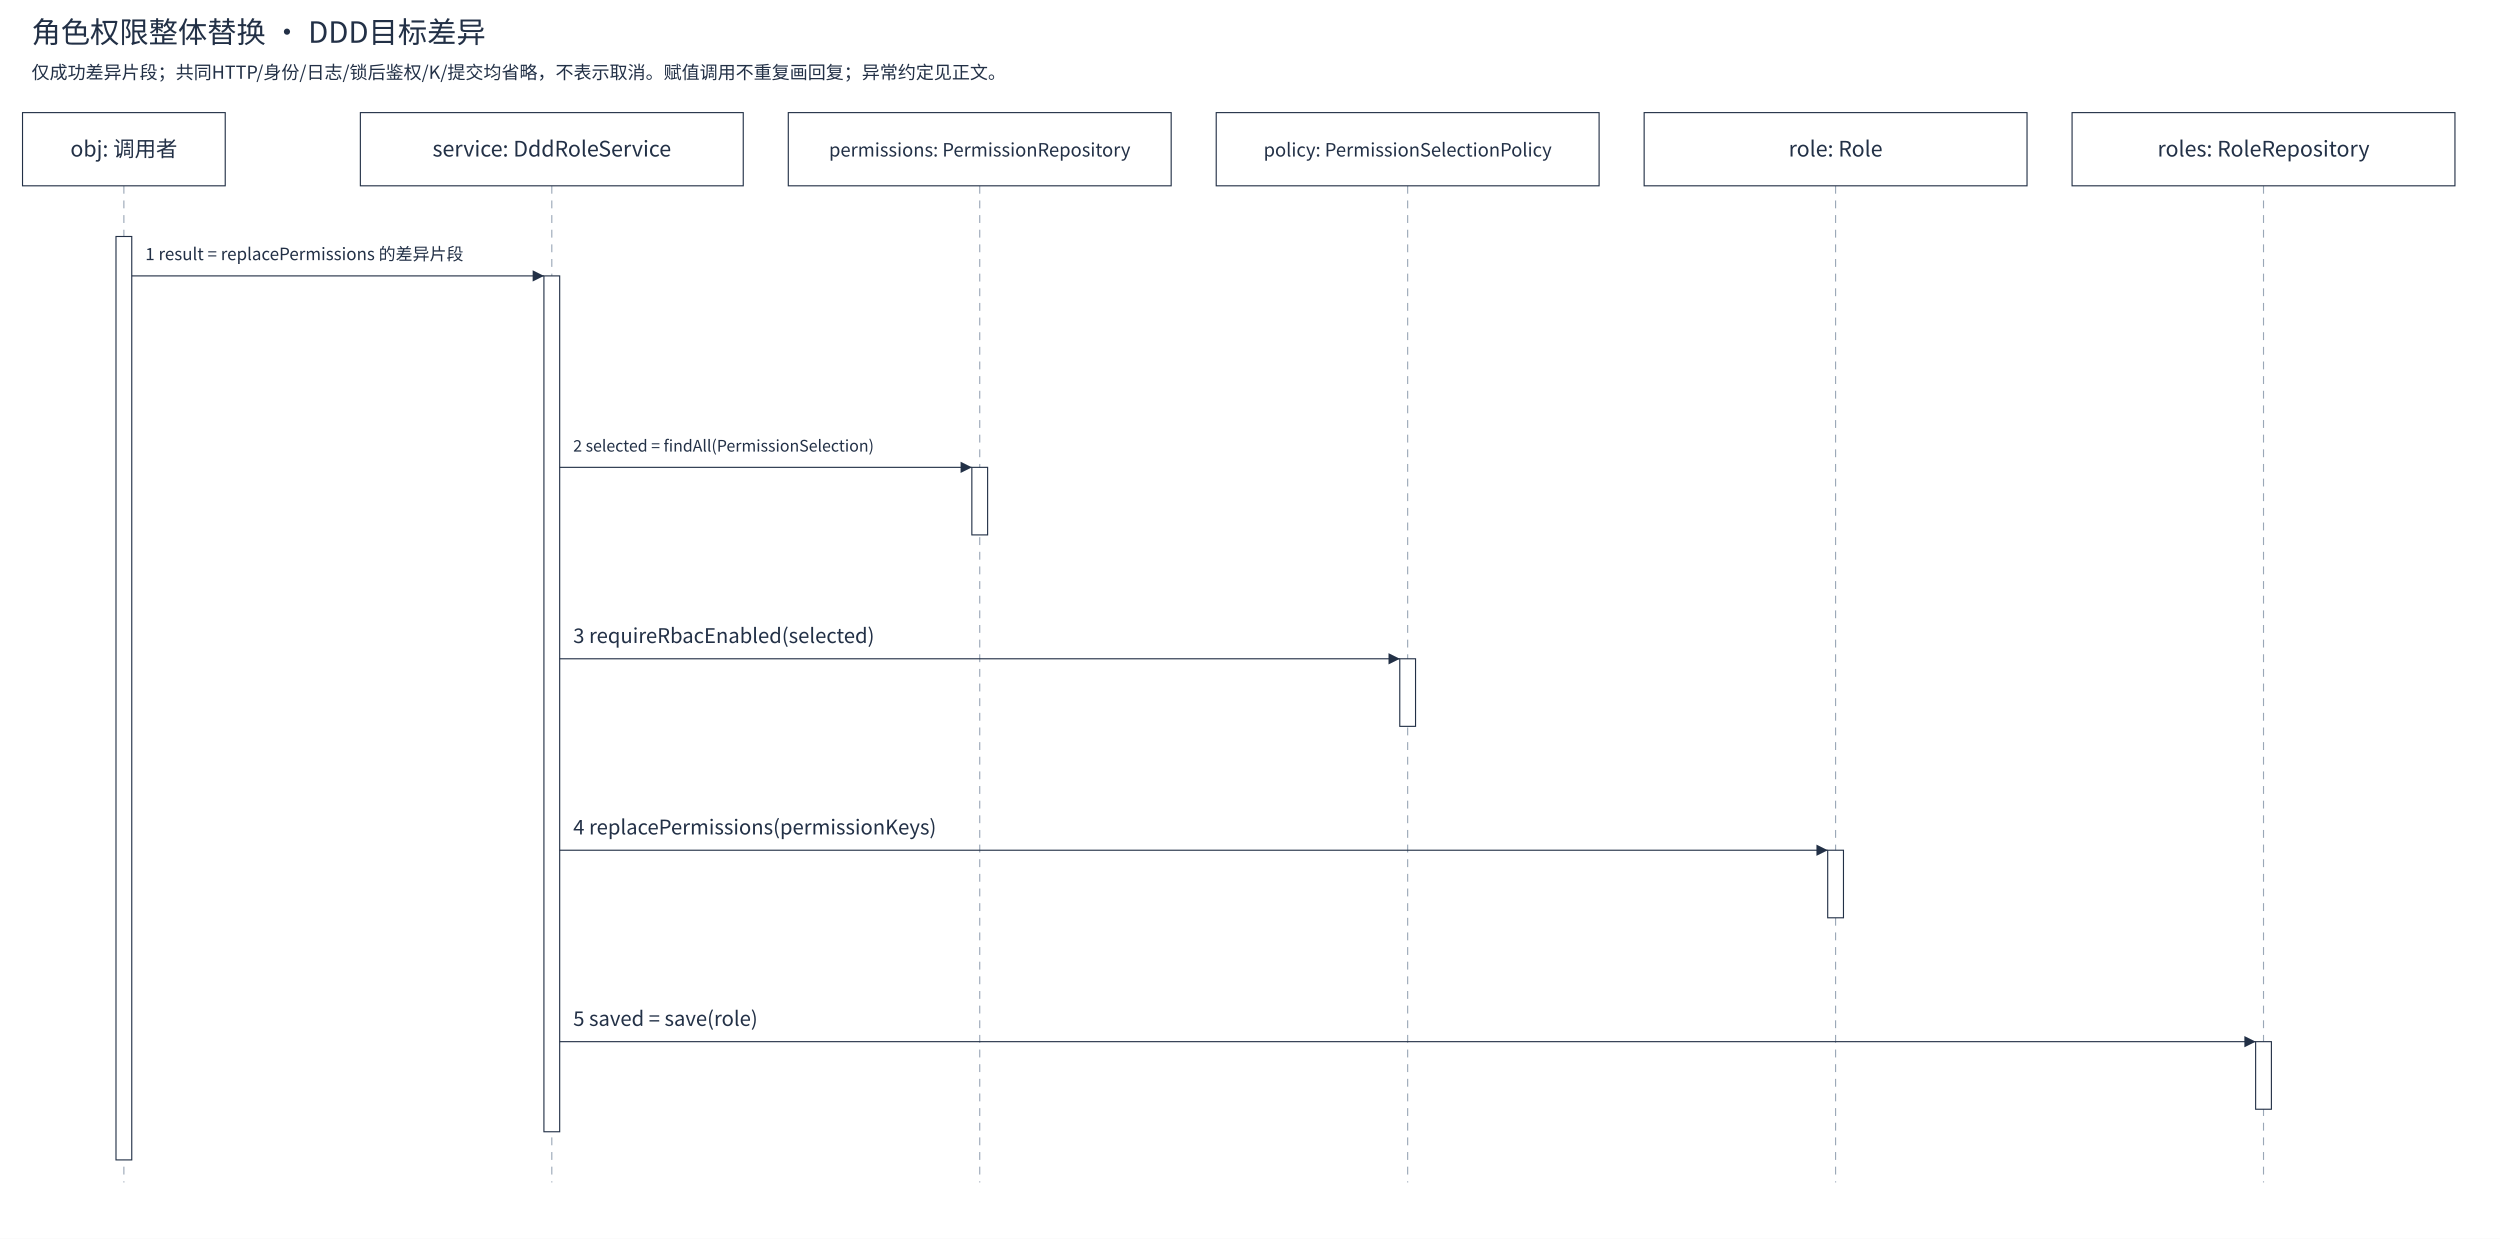
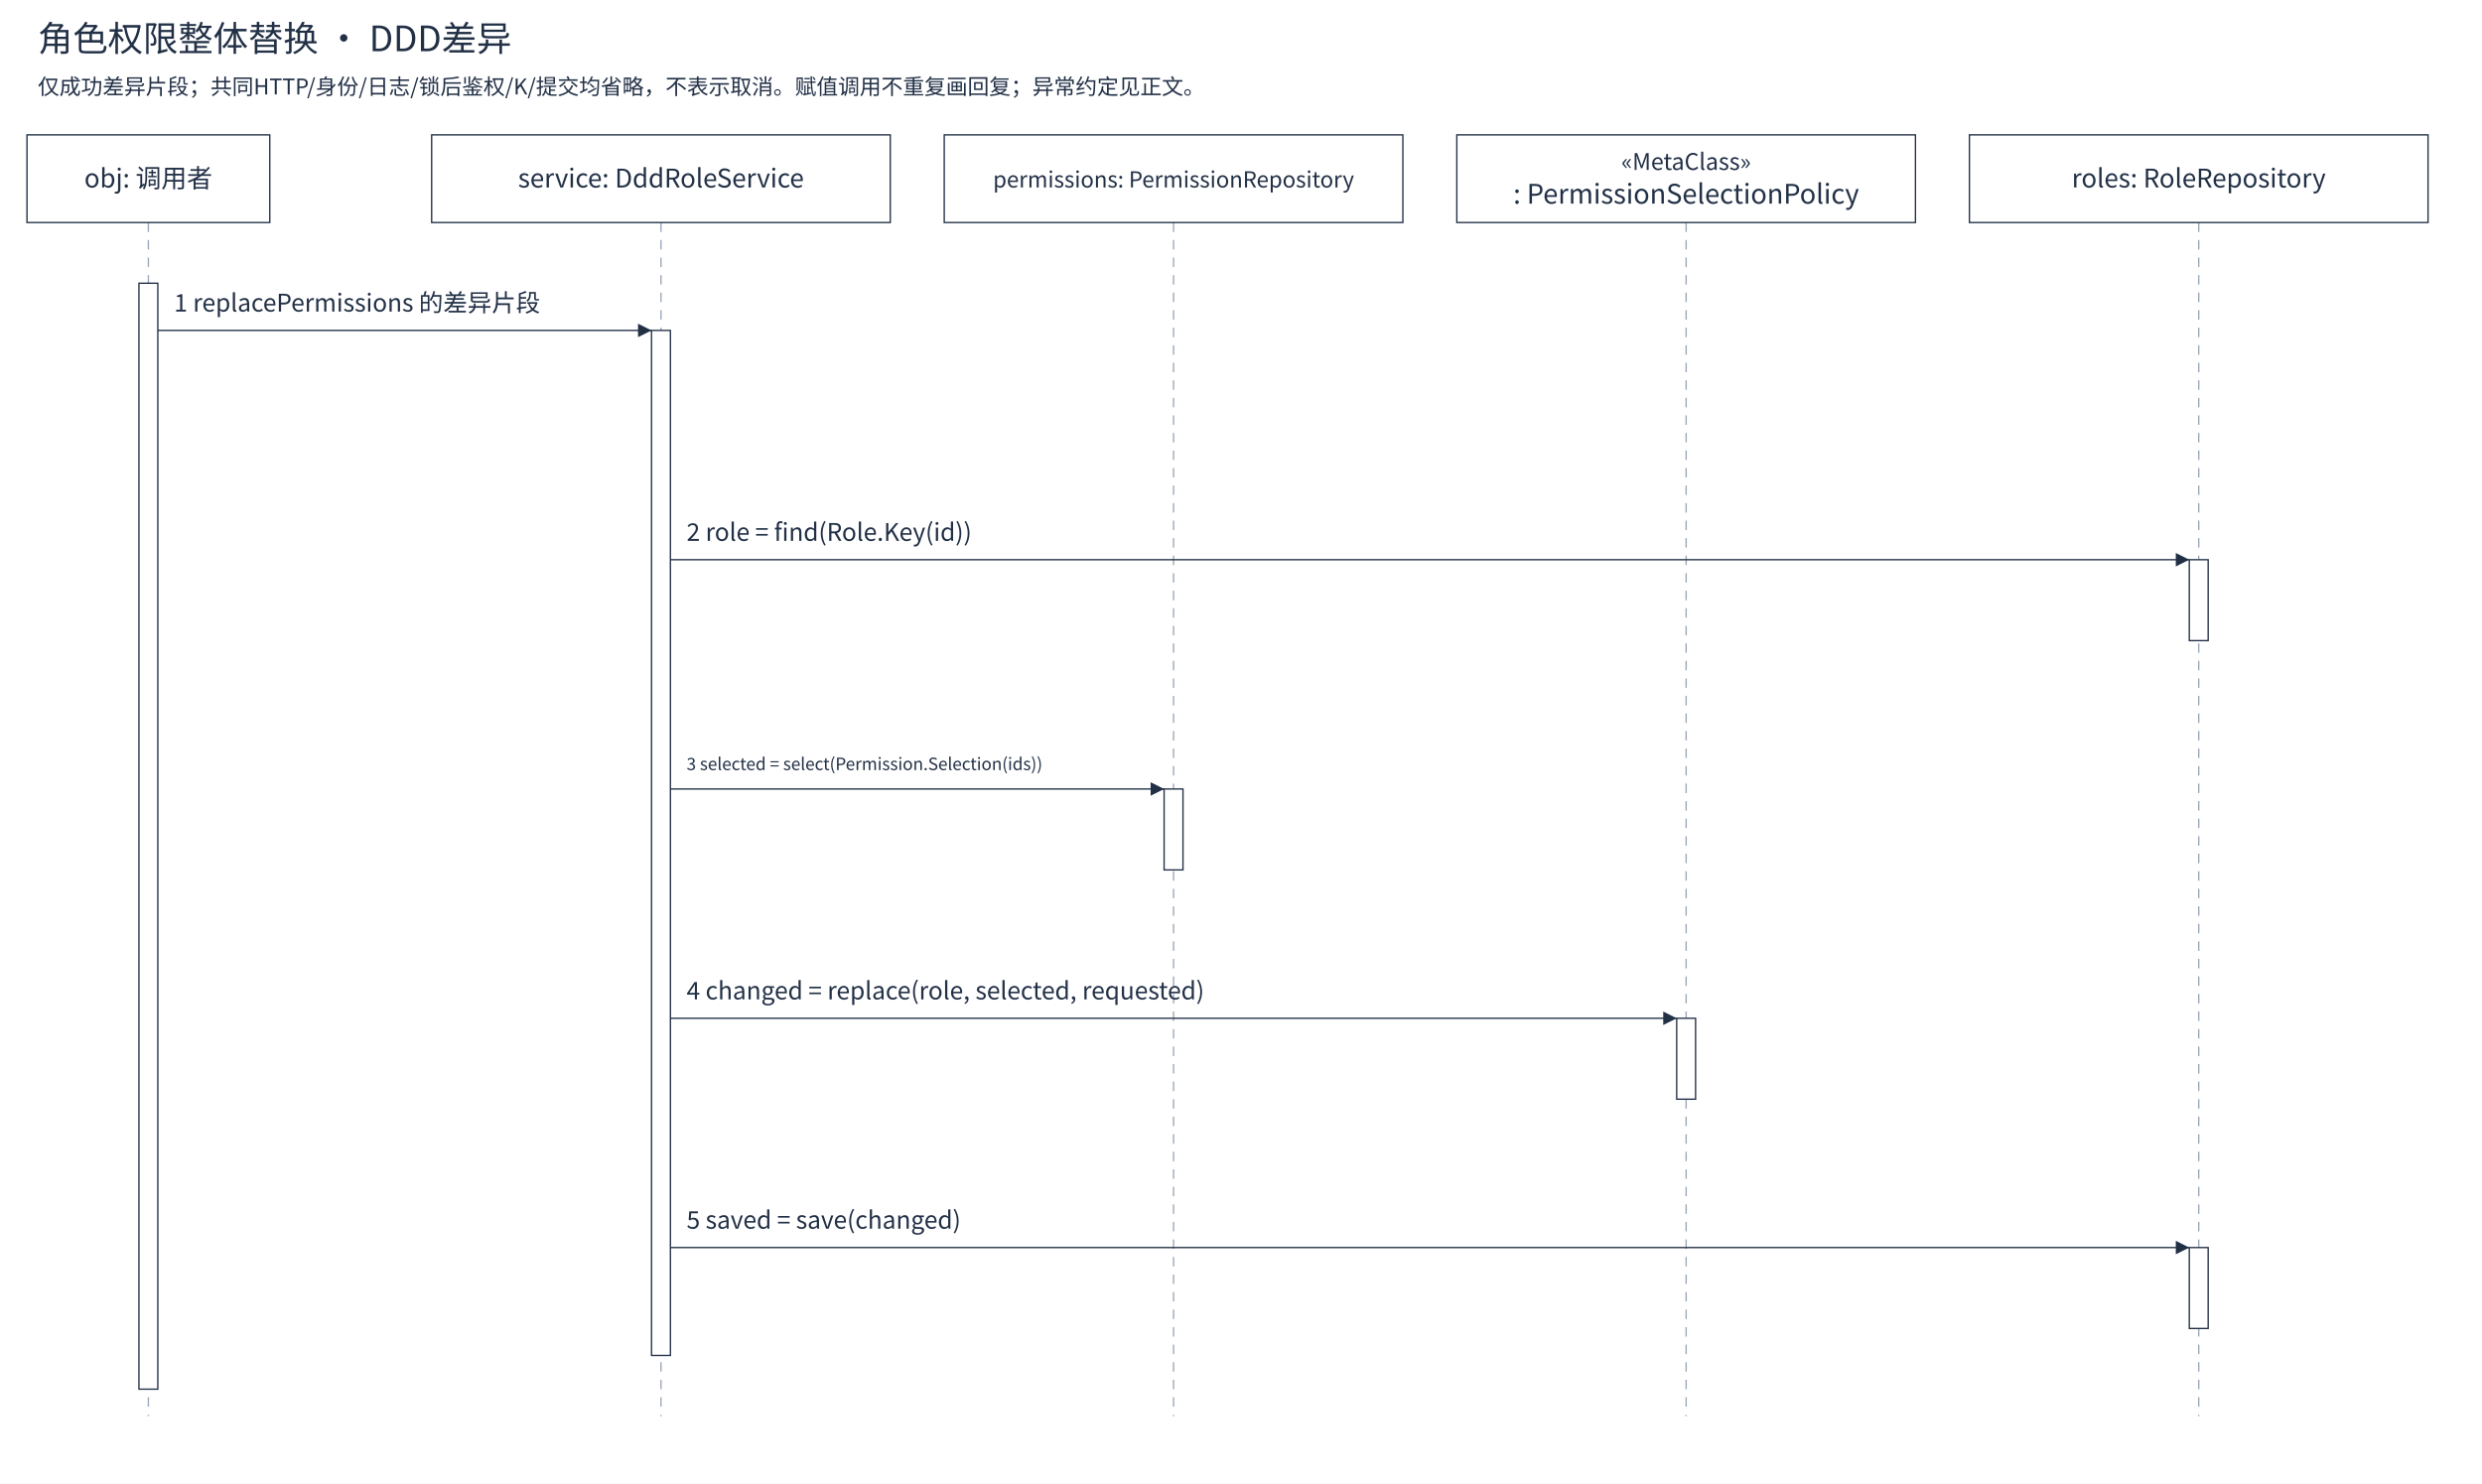
- <svg xmlns="http://www.w3.org/2000/svg" width="2220" height="1100" viewBox="0 0 2220 1100">
+ <svg xmlns="http://www.w3.org/2000/svg" width="1840" height="1100" viewBox="0 0 1840 1100">
  <defs>
    <marker id="open" markerWidth="12" markerHeight="12" refX="11" refY="6" orient="auto">
      <path d="M1,1 L11,6 L1,11" fill="none" stroke="#223046" stroke-width="1.5" />
    </marker>
    <marker id="triangle" markerWidth="14" markerHeight="14" refX="13" refY="7" orient="auto">
      <path d="M1,1 L13,7 L1,13 Z" fill="white" stroke="#245a93" stroke-width="1.4" />
    </marker>
    <marker id="filled" markerWidth="12" markerHeight="12" refX="11" refY="6" orient="auto">
      <path d="M1,1 L11,6 L1,11 Z" fill="#223046" />
    </marker>
  </defs>
  <rect width="100%" height="100%" fill="white" />
  <g font-family="Microsoft YaHei,Noto Sans CJK SC,Arial,sans-serif">
-     <text x="28" y="38" font-size="26" text-anchor="start" fill="#223046">角色权限整体替换 · DDD目标差异</text>
+     <text x="28" y="38" font-size="26" text-anchor="start" fill="#223046">角色权限整体替换 · DDD差异</text>
    <text x="28" y="70" font-size="16" text-anchor="start" fill="#223046">仅成功差异片段；共同HTTP/身份/日志/锁后鉴权/K/提交均省略，不表示取消。赋值调用不重复画回复；异常约定见正文。</text>
    <path d="M110,165V1050" stroke="#9aa7b7" stroke-dasharray="7 6" />
    <rect x="20" y="100" width="180" height="65" fill="white" stroke="#223046" />
    <text x="110" y="139" font-size="19" text-anchor="middle" fill="#223046">obj: 调用者</text>
    <path d="M490,165V1050" stroke="#9aa7b7" stroke-dasharray="7 6" />
    <rect x="320" y="100" width="340" height="65" fill="white" stroke="#223046" />
    <text x="490" y="139" font-size="19" text-anchor="middle" fill="#223046">service: DddRoleService</text>
    <path d="M870,165V1050" stroke="#9aa7b7" stroke-dasharray="7 6" />
    <rect x="700" y="100" width="340" height="65" fill="white" stroke="#223046" />
    <text x="870" y="139" font-size="16.333" text-anchor="middle" fill="#223046">permissions: PermissionRepository</text>
    <path d="M1250,165V1050" stroke="#9aa7b7" stroke-dasharray="7 6" />
    <rect x="1080" y="100" width="340" height="65" fill="white" stroke="#223046" />
-     <text x="1250" y="139" font-size="16.333" text-anchor="middle" fill="#223046">policy: PermissionSelectionPolicy</text>
+     <text x="1250" y="126" font-size="17" text-anchor="middle" fill="#223046">«MetaClass»</text>
+     <text x="1250" y="151" font-size="19.962" text-anchor="middle" fill="#223046">: PermissionSelectionPolicy</text>
    <path d="M1630,165V1050" stroke="#9aa7b7" stroke-dasharray="7 6" />
    <rect x="1460" y="100" width="340" height="65" fill="white" stroke="#223046" />
-     <text x="1630" y="139" font-size="19" text-anchor="middle" fill="#223046">role: Role</text>
-     <path d="M2010,165V1050" stroke="#9aa7b7" stroke-dasharray="7 6" />
-     <rect x="1840" y="100" width="340" height="65" fill="white" stroke="#223046" />
-     <text x="2010" y="139" font-size="19" text-anchor="middle" fill="#223046">roles: RoleRepository</text>
+     <text x="1630" y="139" font-size="19" text-anchor="middle" fill="#223046">roles: RoleRepository</text>
    <rect x="103" y="210" width="14" height="820" fill="white" stroke="#223046" />
    <rect x="483" y="245" width="14" height="760" fill="white" stroke="#223046" />
-     <rect x="863" y="415" width="14" height="60" fill="white" stroke="#223046" />
-     <rect x="1243" y="585" width="14" height="60" fill="white" stroke="#223046" />
-     <rect x="1623" y="755" width="14" height="60" fill="white" stroke="#223046" />
-     <rect x="2003" y="925" width="14" height="60" fill="white" stroke="#223046" />
+     <rect x="1623" y="415" width="14" height="60" fill="white" stroke="#223046" />
+     <rect x="863" y="585" width="14" height="60" fill="white" stroke="#223046" />
+     <rect x="1243" y="755" width="14" height="60" fill="white" stroke="#223046" />
+     <rect x="1623" y="925" width="14" height="60" fill="white" stroke="#223046" />
    <path d="M117,245H483" stroke="#223046" marker-end="url(#filled)" />
-     <text x="129" y="231" font-size="15.066" text-anchor="start" fill="#223046">1 result = replacePermissions 的差异片段</text>
-     <path d="M497,415H863" stroke="#223046" marker-end="url(#filled)" />
-     <text x="509" y="401" font-size="14.138" text-anchor="start" fill="#223046">2 selected = findAll(PermissionSelection)</text>
-     <path d="M497,585H1243" stroke="#223046" marker-end="url(#filled)" />
-     <text x="509" y="571" font-size="18" text-anchor="start" fill="#223046">3 requireRbacEnabled(selected)</text>
-     <path d="M497,755H1623" stroke="#223046" marker-end="url(#filled)" />
-     <text x="509" y="741" font-size="18" text-anchor="start" fill="#223046">4 replacePermissions(permissionKeys)</text>
-     <path d="M497,925H2003" stroke="#223046" marker-end="url(#filled)" />
-     <text x="509" y="911" font-size="18" text-anchor="start" fill="#223046">5 saved = save(role)</text>
+     <text x="129" y="231" font-size="18" text-anchor="start" fill="#223046">1 replacePermissions 的差异片段</text>
+     <path d="M497,415H1623" stroke="#223046" marker-end="url(#filled)" />
+     <text x="509" y="401" font-size="18" text-anchor="start" fill="#223046">2 role = find(Role.Key(id))</text>
+     <path d="M497,585H863" stroke="#223046" marker-end="url(#filled)" />
+     <text x="509" y="571" font-size="12.601" text-anchor="start" fill="#223046">3 selected = select(Permission.Selection(ids))</text>
+     <path d="M497,755H1243" stroke="#223046" marker-end="url(#filled)" />
+     <text x="509" y="741" font-size="18" text-anchor="start" fill="#223046">4 changed = replace(role, selected, requested)</text>
+     <path d="M497,925H1623" stroke="#223046" marker-end="url(#filled)" />
+     <text x="509" y="911" font-size="18" text-anchor="start" fill="#223046">5 saved = save(changed)</text>
  </g>
</svg>
